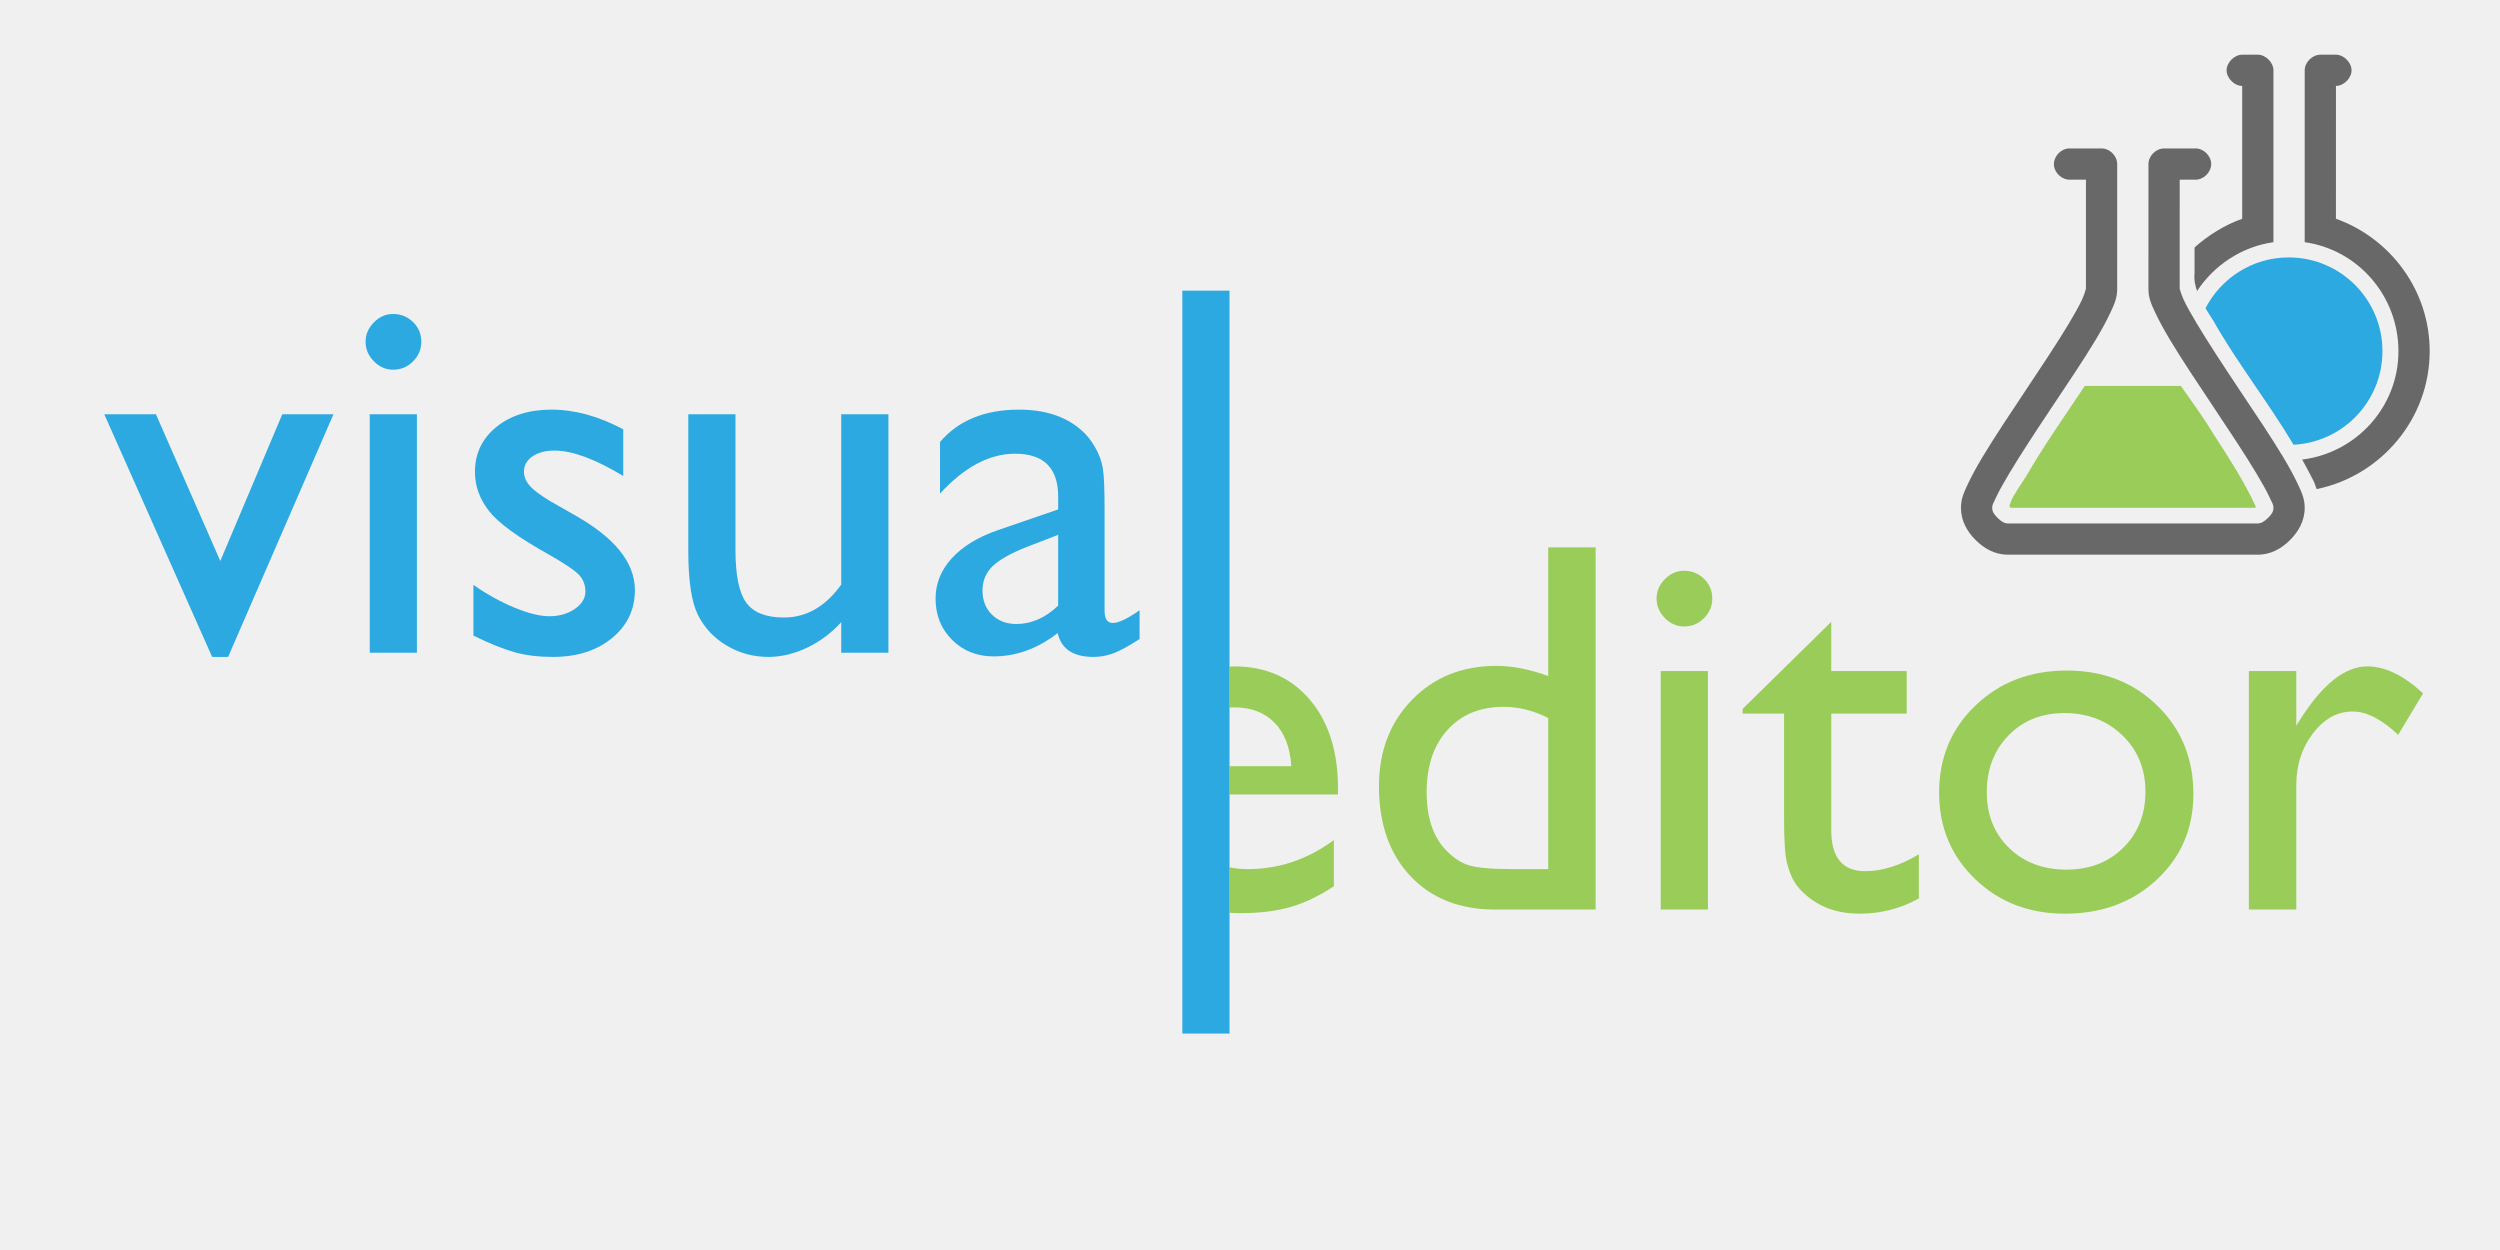
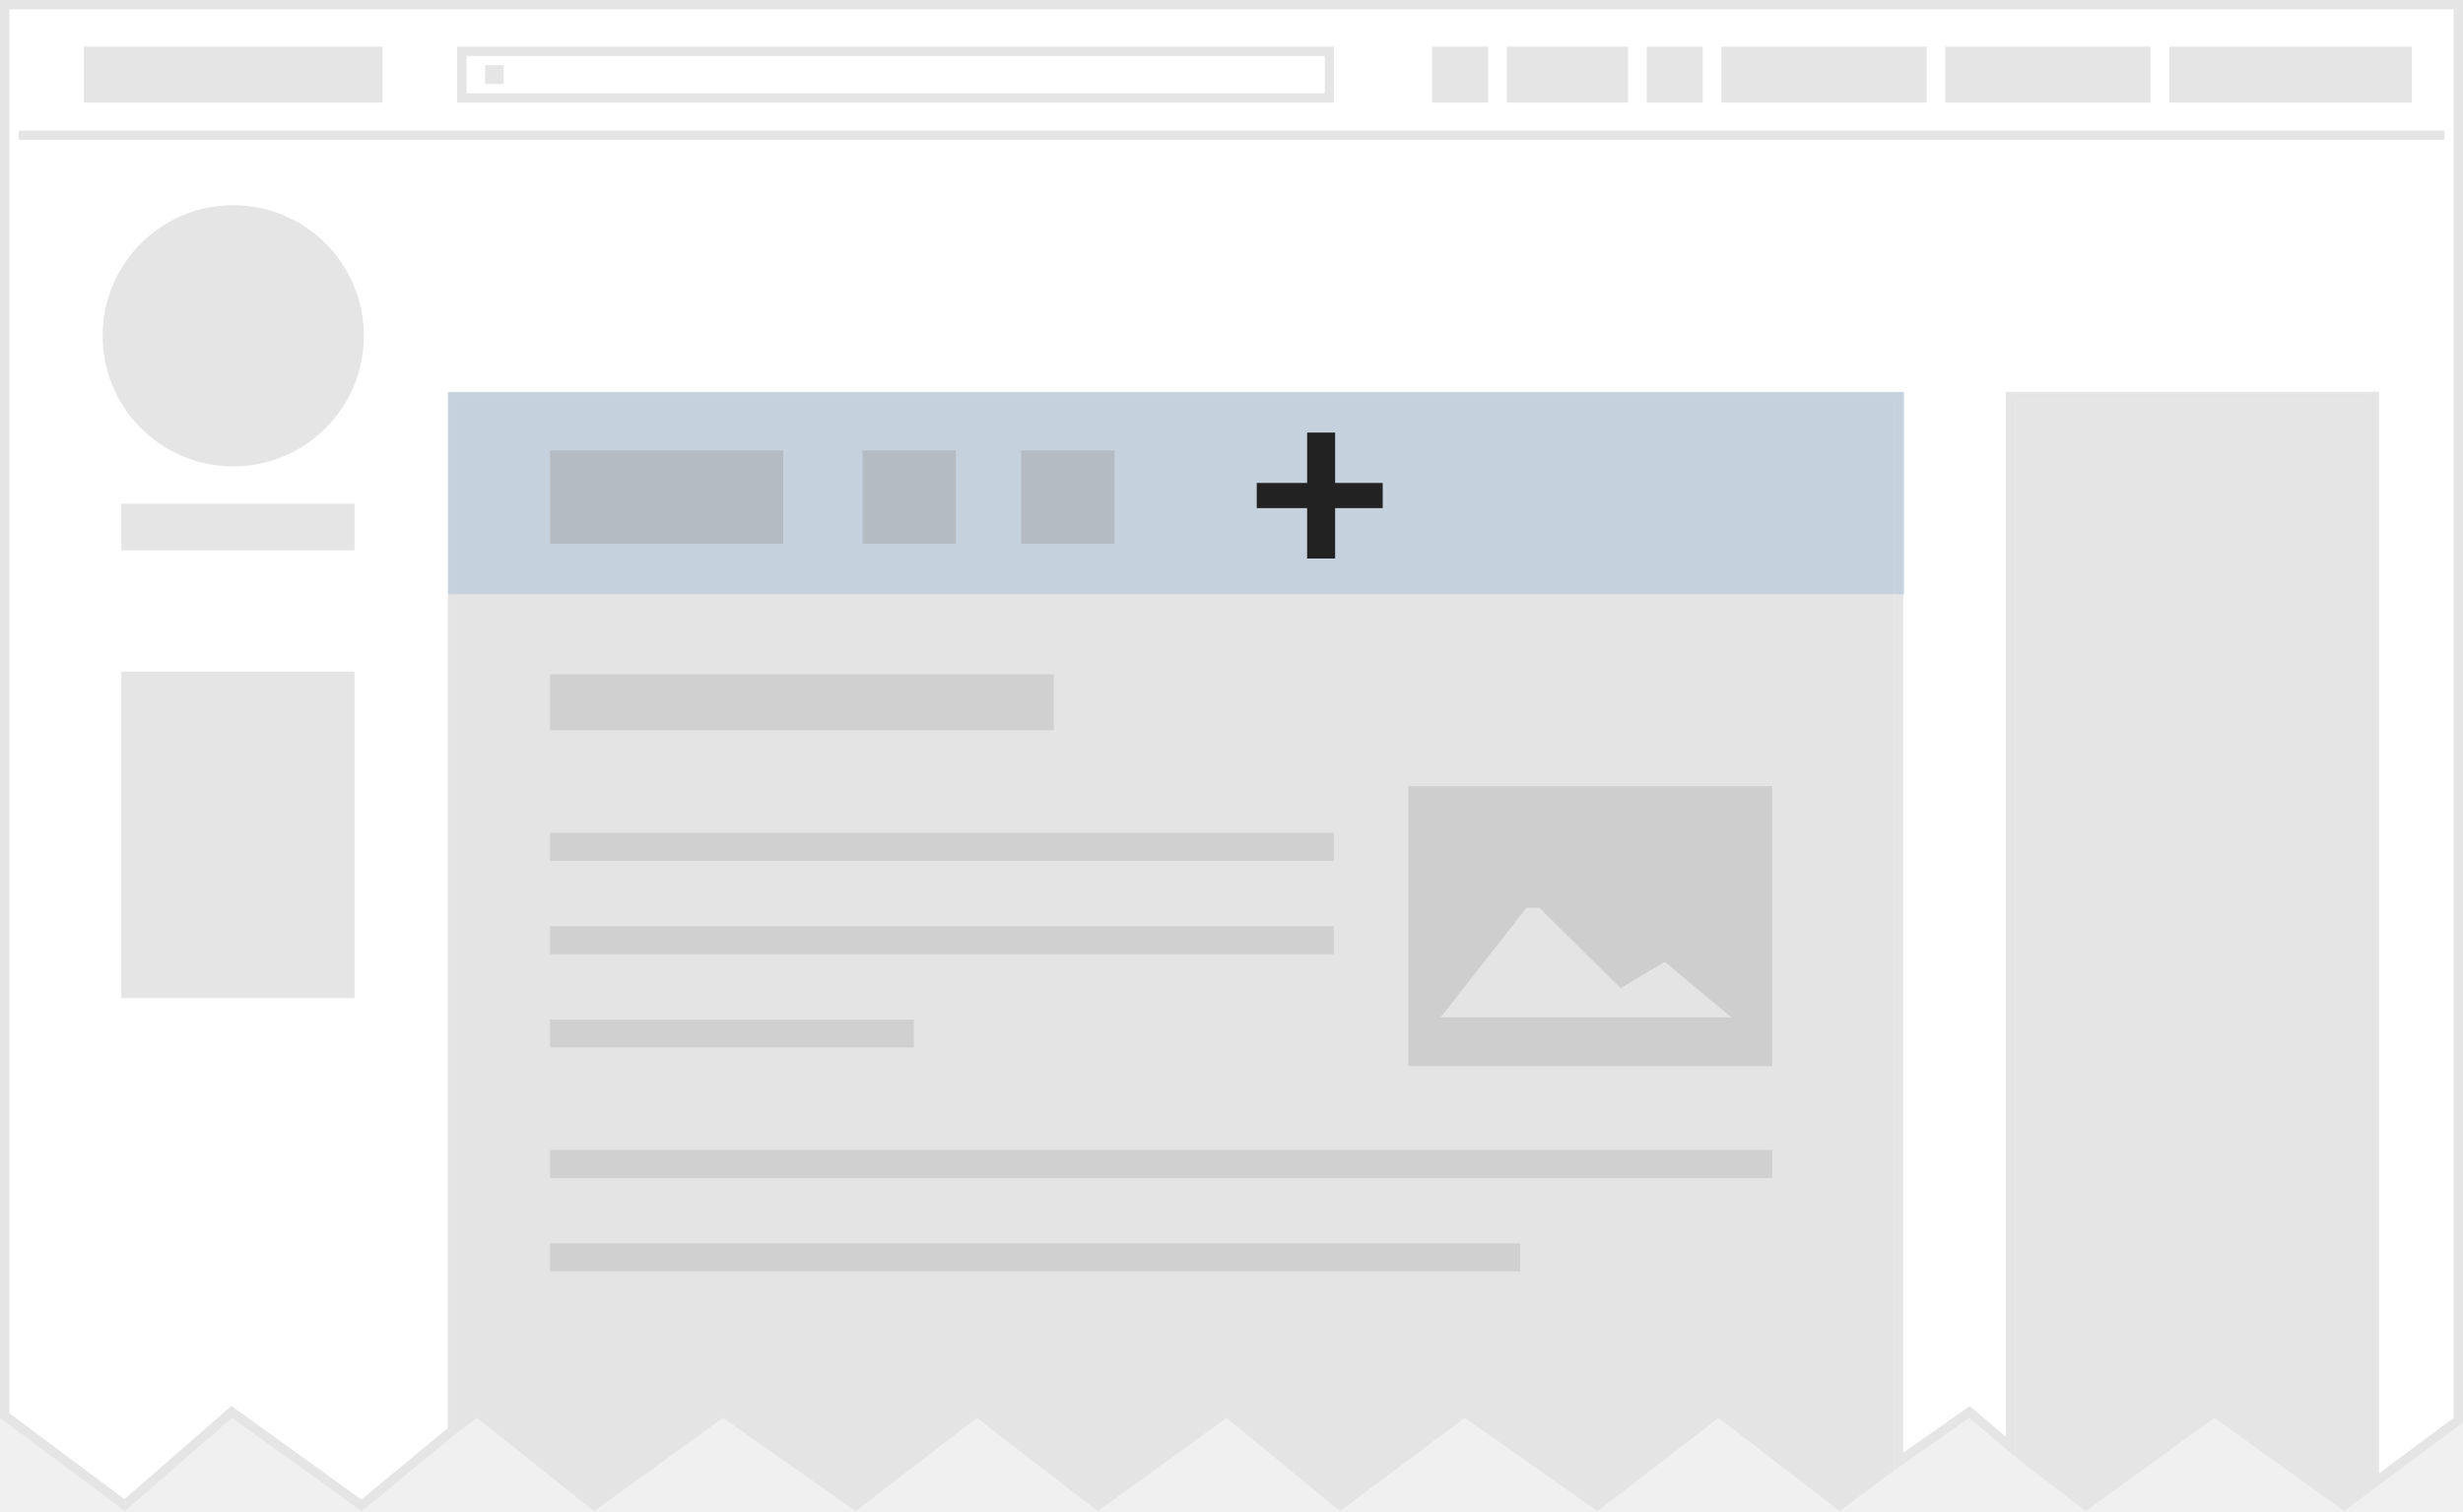
- <svg xmlns="http://www.w3.org/2000/svg" version="1.1" width="640" height="320" viewBox="72.5 191.5 640 320" id="Layer_1" xml:space="preserve">
-   <defs id="defs4387" />
-   <g id="VisualEditor" transform="translate(0,55)">
-     <path d="m 144.765,242.56 h 13.097 l -26.967,62.11 H 126.81 L 99.199,242.56 h 13.221 l 16.476,37.556 15.869,-37.556 z" id="path4357" style="fill:#2ba9e0" />
-     <path d="m 173.123,216.878 c 1.991,0 3.69,0.687 5.106,2.059 1.417,1.37 2.127,3.052 2.127,5.043 0,1.948 -0.71,3.628 -2.127,5.042 -1.416,1.417 -3.115,2.122 -5.106,2.122 -1.858,0 -3.496,-0.717 -4.913,-2.155 -1.416,-1.438 -2.122,-3.108 -2.122,-5.009 0,-1.859 0.706,-3.507 2.122,-4.944 1.417,-1.435 3.055,-2.158 4.913,-2.158 z m -5.972,25.682 h 12.076 v 61.047 H 167.151 V 242.56 z" id="path4359" style="fill:#2ba9e0" />
-     <path d="m 193.694,299.228 v -13.003 c 3.407,2.388 6.886,4.322 10.452,5.805 3.559,1.482 6.556,2.224 8.989,2.224 2.522,0 4.688,-0.619 6.504,-1.859 1.812,-1.24 2.72,-2.721 2.72,-4.445 0,-1.77 -0.588,-3.243 -1.76,-4.415 -1.172,-1.172 -3.703,-2.864 -7.596,-5.076 -7.789,-4.336 -12.886,-8.04 -15.295,-11.114 -2.415,-3.076 -3.619,-6.426 -3.619,-10.055 0,-4.689 1.826,-8.513 5.473,-11.481 3.653,-2.962 8.354,-4.442 14.105,-4.442 5.972,0 12.1,1.68 18.382,5.04 v 11.947 c -7.168,-4.334 -13.031,-6.504 -17.587,-6.504 -2.344,0 -4.236,0.5 -5.671,1.497 -1.44,0.996 -2.16,2.313 -2.16,3.951 0,1.418 0.649,2.77 1.953,4.052 1.304,1.285 3.591,2.833 6.866,4.645 l 4.315,2.456 c 10.175,5.749 15.268,12.119 15.268,19.105 0,4.999 -1.958,9.1 -5.874,12.305 -3.915,3.207 -8.946,4.81 -15.098,4.81 -3.628,0 -6.856,-0.388 -9.685,-1.16 -2.831,-0.775 -6.395,-2.203 -10.682,-4.283 z" id="path4361" style="fill:#2ba9e0" />
-     <path d="m 287.856,303.607 v -7.829 c -2.565,2.807 -5.497,4.993 -8.796,6.553 -3.294,1.558 -6.58,2.339 -9.851,2.339 -3.85,0 -7.402,-0.962 -10.655,-2.888 -3.251,-1.922 -5.703,-4.531 -7.364,-7.831 -1.657,-3.294 -2.485,-8.768 -2.485,-16.423 V 242.56 h 12.076 v 34.793 c 0,6.407 0.918,10.881 2.753,13.419 1.836,2.542 5.055,3.81 9.657,3.81 5.747,0 10.637,-2.807 14.665,-8.426 V 242.56 h 12.076 v 61.047 h -12.076 z" id="path4363" style="fill:#2ba9e0" />
-     <path d="m 355.272,266.913 v 25.947 c 0,2.078 0.711,3.118 2.123,3.118 1.464,0 3.741,-1.085 6.838,-3.252 v 7.366 c -2.743,1.769 -4.946,2.977 -6.604,3.617 -1.661,0.64 -3.397,0.962 -5.209,0.962 -5.177,0 -8.231,-2.035 -9.158,-6.104 -5.13,3.981 -10.594,5.97 -16.393,5.97 -4.244,0 -7.783,-1.403 -10.612,-4.212 -2.832,-2.808 -4.249,-6.337 -4.249,-10.584 0,-3.847 1.384,-7.29 4.146,-10.318 2.763,-3.028 6.692,-5.431 11.78,-7.2 l 15.46,-5.309 v -3.252 c 0,-7.341 -3.671,-11.012 -11.018,-11.012 -6.589,0 -13.004,3.405 -19.239,10.217 V 249.66 c 4.688,-5.527 11.438,-8.292 20.237,-8.292 6.594,0 11.878,1.723 15.859,5.172 1.327,1.106 2.522,2.579 3.586,4.415 1.059,1.835 1.732,3.67 2.019,5.509 0.294,1.833 0.434,5.316 0.434,10.449 z m -11.877,24.618 v -18.115 l -8.095,3.118 c -4.113,1.638 -7.022,3.285 -8.726,4.944 -1.704,1.659 -2.556,3.728 -2.556,6.205 0,2.521 0.81,4.577 2.424,6.17 1.614,1.593 3.703,2.391 6.269,2.391 3.85,0 7.407,-1.57 10.684,-4.713 z" id="path4365" style="fill:#2ba9e0" />
-     <path d="m 468.843,276.64 h 12.144 v 92.701 h -25.811 c -9.025,0 -16.227,-2.853 -21.602,-8.561 -5.374,-5.704 -8.062,-13.356 -8.062,-22.957 0,-8.979 2.819,-16.368 8.462,-22.167 5.639,-5.793 12.839,-8.691 21.598,-8.691 4.07,0 8.495,0.863 13.271,2.588 l 0,-32.913 0,0 z m 0,82.352 v -38.689 c -3.76,-1.896 -7.566,-2.854 -11.412,-2.854 -6.02,0 -10.806,1.973 -14.368,5.906 -3.559,3.936 -5.342,9.243 -5.342,15.927 0,6.282 1.549,11.126 4.646,14.532 1.857,2.032 3.826,3.407 5.904,4.112 2.081,0.706 5.817,1.064 11.217,1.064 l 9.355,0.002 0,0 z" id="path4367" style="fill:#9acc59" />
-     <path d="m 503.617,282.613 c 1.99,0 3.693,0.684 5.105,2.057 1.416,1.371 2.122,3.054 2.122,5.042 0,1.948 -0.706,3.628 -2.122,5.042 -1.412,1.417 -3.115,2.123 -5.105,2.123 -1.859,0 -3.497,-0.718 -4.913,-2.153 -1.417,-1.441 -2.123,-3.109 -2.123,-5.012 0,-1.859 0.706,-3.504 2.123,-4.944 1.416,-1.438 3.054,-2.155 4.913,-2.155 z m -5.976,25.679 h 12.08 v 61.049 h -12.08 v -61.049 z" id="path4369" style="fill:#9acc59" />
-     <path d="m 518.611,317.982 22.692,-22.298 v 12.608 h 19.311 v 10.886 h -19.311 v 29.874 c 0,6.979 2.899,10.468 8.692,10.468 4.339,0 8.918,-1.436 13.737,-4.312 v 11.28 c -4.646,2.611 -9.709,3.911 -15.196,3.911 -5.53,0 -10.128,-1.608 -13.804,-4.839 -1.147,-0.974 -2.1,-2.07 -2.853,-3.284 -0.753,-1.22 -1.379,-2.811 -1.893,-4.782 -0.508,-1.967 -0.763,-5.713 -0.763,-11.247 v -27.069 h -10.616 v -1.195 h 0.004 z" id="path4371" style="fill:#9acc59" />
-     <path d="m 601.624,308.158 c 9.29,0 17.013,3 23.159,8.996 6.146,5.995 9.225,13.524 9.225,22.589 0,8.81 -3.121,16.114 -9.355,21.931 -6.236,5.822 -14.092,8.727 -23.561,8.727 -9.152,0 -16.811,-2.946 -22.956,-8.856 -6.15,-5.902 -9.225,-13.281 -9.225,-22.129 0,-8.933 3.105,-16.378 9.322,-22.326 6.213,-5.955 14.012,-8.932 23.391,-8.932 z m -0.664,10.888 c -5.793,0 -10.551,1.901 -14.264,5.704 -3.72,3.803 -5.578,8.649 -5.578,14.532 0,5.836 1.901,10.606 5.71,14.298 3.802,3.693 8.692,5.543 14.664,5.543 5.925,0 10.781,-1.867 14.564,-5.609 3.784,-3.735 5.677,-8.526 5.677,-14.362 0,-5.799 -1.973,-10.599 -5.905,-14.4 -3.939,-3.805 -8.896,-5.706 -14.868,-5.706 z" id="path4373" style="fill:#9acc59" />
-     <path d="m 660.354,308.292 v 14.001 l 0.663,-1.064 c 5.841,-9.419 11.677,-14.133 17.518,-14.133 4.555,0 9.312,2.304 14.269,6.904 l -6.372,10.617 c -4.202,-3.98 -8.095,-5.973 -11.681,-5.973 -3.892,0 -7.262,1.858 -10.119,5.572 -2.852,3.718 -4.277,8.118 -4.277,13.206 v 31.917 H 648.209 V 308.29 l 12.145,0.002 0,0 z" id="path4375" style="fill:#9acc59" />
-     <g id="g4377">
-       <path d="m 387.256,358.539 v 11.635 c 0.918,0.058 1.854,0.094 2.819,0.094 4.913,0 9.189,-0.525 12.843,-1.591 3.647,-1.062 7.333,-2.833 11.046,-5.308 v -11.812 c -6.721,4.955 -14.066,7.437 -22.029,7.437 -1.653,-0.002 -3.202,-0.167 -4.679,-0.455 z" id="path4379" style="fill:#9acc59" />
-       <path d="m 407.794,315.591 c -4.824,-5.661 -11.281,-8.495 -19.376,-8.495 -0.396,0 -0.771,0.041 -1.162,0.056 v 10.475 c 0.386,-0.02 0.767,-0.043 1.162,-0.043 4.335,0 7.785,1.304 10.35,3.915 2.564,2.612 4.006,6.325 4.315,11.149 h -15.827 v 7.229 h 27.771 v -1.524 c 0,-9.509 -2.409,-17.095 -7.233,-22.762 z" id="path4381" style="fill:#9acc59" />
-     </g>
-     <path d="m 375.18,210.906 h 12.076 V 401.094 H 375.18 V 210.906 z" id="path4383" style="fill:#2ba9e0" />
-   </g>
-   <g id="Flasks" transform="matrix(1.6,0,0,1.6,-421.646,-112.05)">
-     <g id="g4498">
-       <path d="m 602.531,39.406 c -5.797,0 -10.815,3.312 -13.312,8.125 0.374,0.638 0.791,1.274 1.219,1.938 3.739,6.64 8.703,12.941 12.875,19.906 7.918,-0.41 14.219,-6.949 14.219,-14.969 0,-8.284 -6.716,-15 -15,-15 z" transform="translate(72.5,191.5)" id="path4273" style="color:#000000;fill:#2ba9e0;fill-opacity:1;fill-rule:nonzero;stroke:none;stroke-width:1;marker:none;visibility:visible;display:inline;overflow:visible;enable-background:accumulate" />
-       <path d="m 597.594,6.969 -2.503,2.05e-4 c -1.247,-2.05e-4 -2.497,1.25 -2.497,2.5 0,1.25 1.25,2.5 2.497,2.5 -0.007,3.359 0,11.901 0,21.25 -2.805,1.003 -5.447,2.647 -7.622,4.594 l 0,3.875 0,0.156 0,0.125 c -0.109,0.885 0.055,1.839 0.406,2.812 2.688,-4.1 7.13,-7.097 12.216,-7.812 -6e-5,-9.479 0.003,-19.415 0.003,-27.5 0,-1.25 -1.25,-2.5 -2.5,-2.5 z m 10,0 c -1.25,0 -2.5,1.191 -2.5,2.5 0,10.193 -0.003,17.749 -0.003,27.5 8.512,1.196 15,8.584 15,17.437 0,8.946 -6.758,16.267 -15.403,17.344 0.473,0.85 0.935,1.688 1.375,2.562 0.053,0.105 0.103,0.207 0.156,0.312 0.353,0.584 0.584,1.223 0.781,1.844 9.7e-4,0.003 0.03,-0.003 0.031,0 10.238,-2.103 18.06,-11.217 18.06,-22.063 0,-9.75 -6.3,-18.075 -15,-21.187 -6.1e-4,-9.39 -0.004,-18.062 0.003,-21.25 1.25,0 2.5,-1.25 2.497,-2.5 C 612.588,8.219 611.344,6.969 610.094,6.969 z" transform="translate(72.5,191.5)" id="path4236" style="fill:#000000;fill-opacity:0.566;stroke:none;stroke-width:1.125;" />
-     </g>
-     <g id="g4502">
-       <path d="m 569.812,60 c -3.101,4.684 -6.317,9.198 -9.031,13.875 -0.926,1.593 -2.352,3.442 -2.812,4.688 -0.231,0.622 -0.222,0.671 -0.156,0.781 0.085,0.143 0.188,0.166 0.312,0.156 l 38.562,0 c 0.312,-0.005 0.368,0.02 0.464,-0.087 0.054,-0.06 0.022,-0.125 -0.01,-0.181 -1.798,-3.917 -4.177,-7.564 -6.673,-11.45 C 588.905,65.177 587.045,62.641 585.188,60 z" transform="matrix(1.000004,0,0,1,72.5885,191.469)" id="path3810" style="fill:#9acc59;fill-opacity:1;stroke:none" />
-       <path d="m 639.844,213.469 c -1.309,0.065 -2.44,1.316 -2.375,2.625 0.066,1.309 1.316,2.44 2.625,2.375 l 2.497,0 0,17.5 c 0,-0.208 -0.137,0.648 -0.622,1.687 -0.485,1.04 -1.244,2.386 -2.156,3.906 -1.825,3.041 -4.312,6.781 -6.812,10.531 -2.5,3.75 -5.012,7.51 -6.938,10.719 -0.963,1.605 -1.766,3.071 -2.375,4.375 -0.609,1.304 -1.094,2.323 -1.094,3.781 0,2.113 1.025,3.837 2.344,5.156 1.319,1.319 3.043,2.344 5.156,2.344 l 40,0 c 2.113,0 3.837,-1.025 5.156,-2.344 1.319,-1.319 2.344,-3.043 2.344,-5.156 0,-1.458 -0.485,-2.477 -1.094,-3.781 -0.609,-1.304 -1.412,-2.77 -2.375,-4.375 -1.925,-3.209 -4.469,-6.969 -6.969,-10.719 -2.5,-3.75 -4.957,-7.49 -6.781,-10.531 -0.912,-1.52 -1.671,-2.867 -2.156,-3.906 -0.485,-1.04 -0.628,-1.896 -0.628,-1.687 l 0.003,-17.5 2.5,0 c 1.321,0.019 2.536,-1.179 2.536,-2.5 0,-1.321 -1.215,-2.519 -2.536,-2.5 l -5,0 c -1.309,1.3e-4 -2.5,1.191 -2.5,2.5 l -0.003,20 c -2.2e-4,1.458 0.488,2.477 1.097,3.781 0.609,1.304 1.412,2.77 2.375,4.375 1.925,3.209 4.438,6.969 6.938,10.719 2.5,3.75 4.988,7.49 6.812,10.531 0.912,1.52 1.671,2.867 2.156,3.906 0.485,1.04 0.622,1.188 0.625,1.688 0.004,0.615 -0.283,1.033 -0.875,1.625 -0.592,0.592 -1.128,0.875 -1.625,0.875 l -40,0 c -0.503,0 -1.033,-0.283 -1.625,-0.875 -0.592,-0.592 -0.871,-1.01 -0.875,-1.625 -0.003,-0.5 0.14,-0.648 0.625,-1.688 0.485,-1.04 1.244,-2.386 2.156,-3.906 1.825,-3.041 4.281,-6.781 6.781,-10.531 2.5,-3.75 5.043,-7.51 6.969,-10.719 0.963,-1.605 1.766,-3.071 2.375,-4.375 0.609,-1.304 1.091,-2.323 1.091,-3.781 l 0.003,-20 c -1.3e-4,-1.309 -1.191,-2.5 -2.5,-2.5 -1.737,-5e-5 -3.534,0 -5.25,0 z" id="path2987" style="fill:#000000;fill-opacity:0.566;stroke:none;stroke-width:5px;" />
+ <svg xmlns="http://www.w3.org/2000/svg" version="1.1" id="Layer_1" x="0px" y="0px" width="264px" height="162px" viewBox="0 0 264 162" enable-background="new 0 0 264 162" xml:space="preserve">
+   <g>
+     <polygon fill="#FFFFFF" points="24.833,151.361 13.366,161.357 0.5,151.749 0.5,0.5 263.5,0.5 263.5,152.249 254.5,158.954    254.5,42.5 215.5,42.5 215.5,155.1 211.107,151.369 203.5,156.699 203.5,42.5 48.5,42.5 48.5,153.35 38.749,161.38  " />
+     <g>
+       <path fill="#E5E5E5" d="M263,1v150.998l-8,5.96V43v-1h-1h-38h-1v1v111.02l-3.274-2.781l-0.589-0.498l-0.633,0.441L204,155.738V43    v-1h-1H49h-1v1v110.1l-9.257,7.66l-13.295-9.57l-0.645-0.463l-0.598,0.521l-10.864,9.47L1,151.499V1H263 M264,0H0v152l13.391,10    l11.474-10l13.891,10L49,153.6V43h154v114.66l8.078-5.66l4.922,4.18V43h38v116.95l10-7.45V0L264,0z" />
    </g>
  </g>
+   <path fill="#E5E5E5" d="M203,157.66V43H49v110.6l2.145-1.6L63.7,162l13.809-10l14.229,10l12.972-10l12.973,10l13.811-10l12.136,10  l13.391-10l14.229,10l12.972-10l12.974,10L203,157.66z" />
+   <path id="Ellipse" fill="#E5E5E5" d="M11,36c0-7.732,6.268-14,14-14s14,6.268,14,14s-6.268,14-14,14S11,43.732,11,36z" />
+   <path fill="#E5E5E5" d="M254,159.95V43h-38v113.18l7.551,5.82l13.811-10l13.891,10L254,159.95z" />
+   <path fill="#E5E5E5" d="M38,107V72H13v35H38z" />
+   <path fill="#E5E5E5" d="M232.51,5h26v6h-26V5z" />
+   <rect x="208.51" y="5" fill="#E5E5E5" width="22" height="6" />
+   <path fill="#E5E5E5" d="M142,6v4H50V6H142 M143,5H49v6h94V5L143,5z" />
+   <rect x="184.51" y="5" fill="#E5E5E5" width="22" height="6" />
+   <rect x="161.51" y="5" fill="#E5E5E5" width="13" height="6" />
+   <rect x="176.51" y="5" fill="#E5E5E5" width="6" height="6" />
+   <rect x="153.51" y="5" fill="#E5E5E5" width="6" height="6" />
+   <rect x="9" y="5" fill="#E5E5E5" width="32" height="6" />
+   <path fill="#E5E5E5" stroke="#E5E5E5" d="M2,14.5h260" />
+   <rect x="52" y="7" fill="#E5E5E5" width="2" height="2" />
+   <path fill="#E5E5E5" d="M38,59v-5H13v5H38z" />
+   <g>
+     <path fill="#E4E4E4" d="M202.957,157.619V42.958h-154v110.601l2.145-1.6l12.556,10l13.809-10l14.229,10l12.972-10l12.973,10   l13.811-10l12.136,10l13.391-10l14.229,10l12.973-10l12.973,10L202.957,157.619z" />
+   </g>
+   <g opacity="0.2" enable-background="new    ">
+     <rect x="48.04" y="42.041" fill="#4F89C8" width="156.085" height="21.667" />
+   </g>
+   <g opacity="0.8">
+     <rect x="58.957" y="72.292" fill="#CCCBCB" width="54" height="5.999" />
+   </g>
+   <g opacity="0.3" enable-background="new    ">
+     <path fill="#9B9B9B" d="M189.957,84.293h-39v30h39V84.293z M163.609,97.336h1.402l8.701,8.604l4.725-2.834l7.117,5.943v0.025   h-31.148L163.609,97.336z" />
+   </g>
+   <g opacity="0.8">
+     <rect x="58.957" y="123.293" fill="#CCCBCB" width="131" height="3" />
+   </g>
+   <g opacity="0.8">
+     <rect x="58.957" y="133.293" fill="#CCCBCB" width="104" height="3" />
+   </g>
+   <g opacity="0.8">
+     <rect x="58.957" y="89.293" fill="#CCCBCB" width="84" height="3" />
+   </g>
+   <g opacity="0.8">
+     <rect x="58.957" y="99.293" fill="#CCCBCB" width="84" height="3" />
+   </g>
+   <g opacity="0.8">
+     <rect x="58.957" y="109.293" fill="#CCCBCB" width="39" height="3" />
+   </g>
+   <g opacity="0.4">
+     <g>
+       <path fill="#9B9B9B" d="M58.957,48.291h25v10h-25V48.291z" />
+     </g>
+     <g>
+       <rect x="92.457" y="48.291" fill="#9B9B9B" width="10" height="10" />
+     </g>
+     <g>
+       <rect x="109.457" y="48.291" fill="#9B9B9B" width="10" height="10" />
+     </g>
+   </g>
+   <path fill="#222222" d="M140.107,46.375h3v5.4h5.1v2.699h-5.1v5.4h-3v-5.4h-5.4v-2.699h5.4V46.375z" />
</svg>
